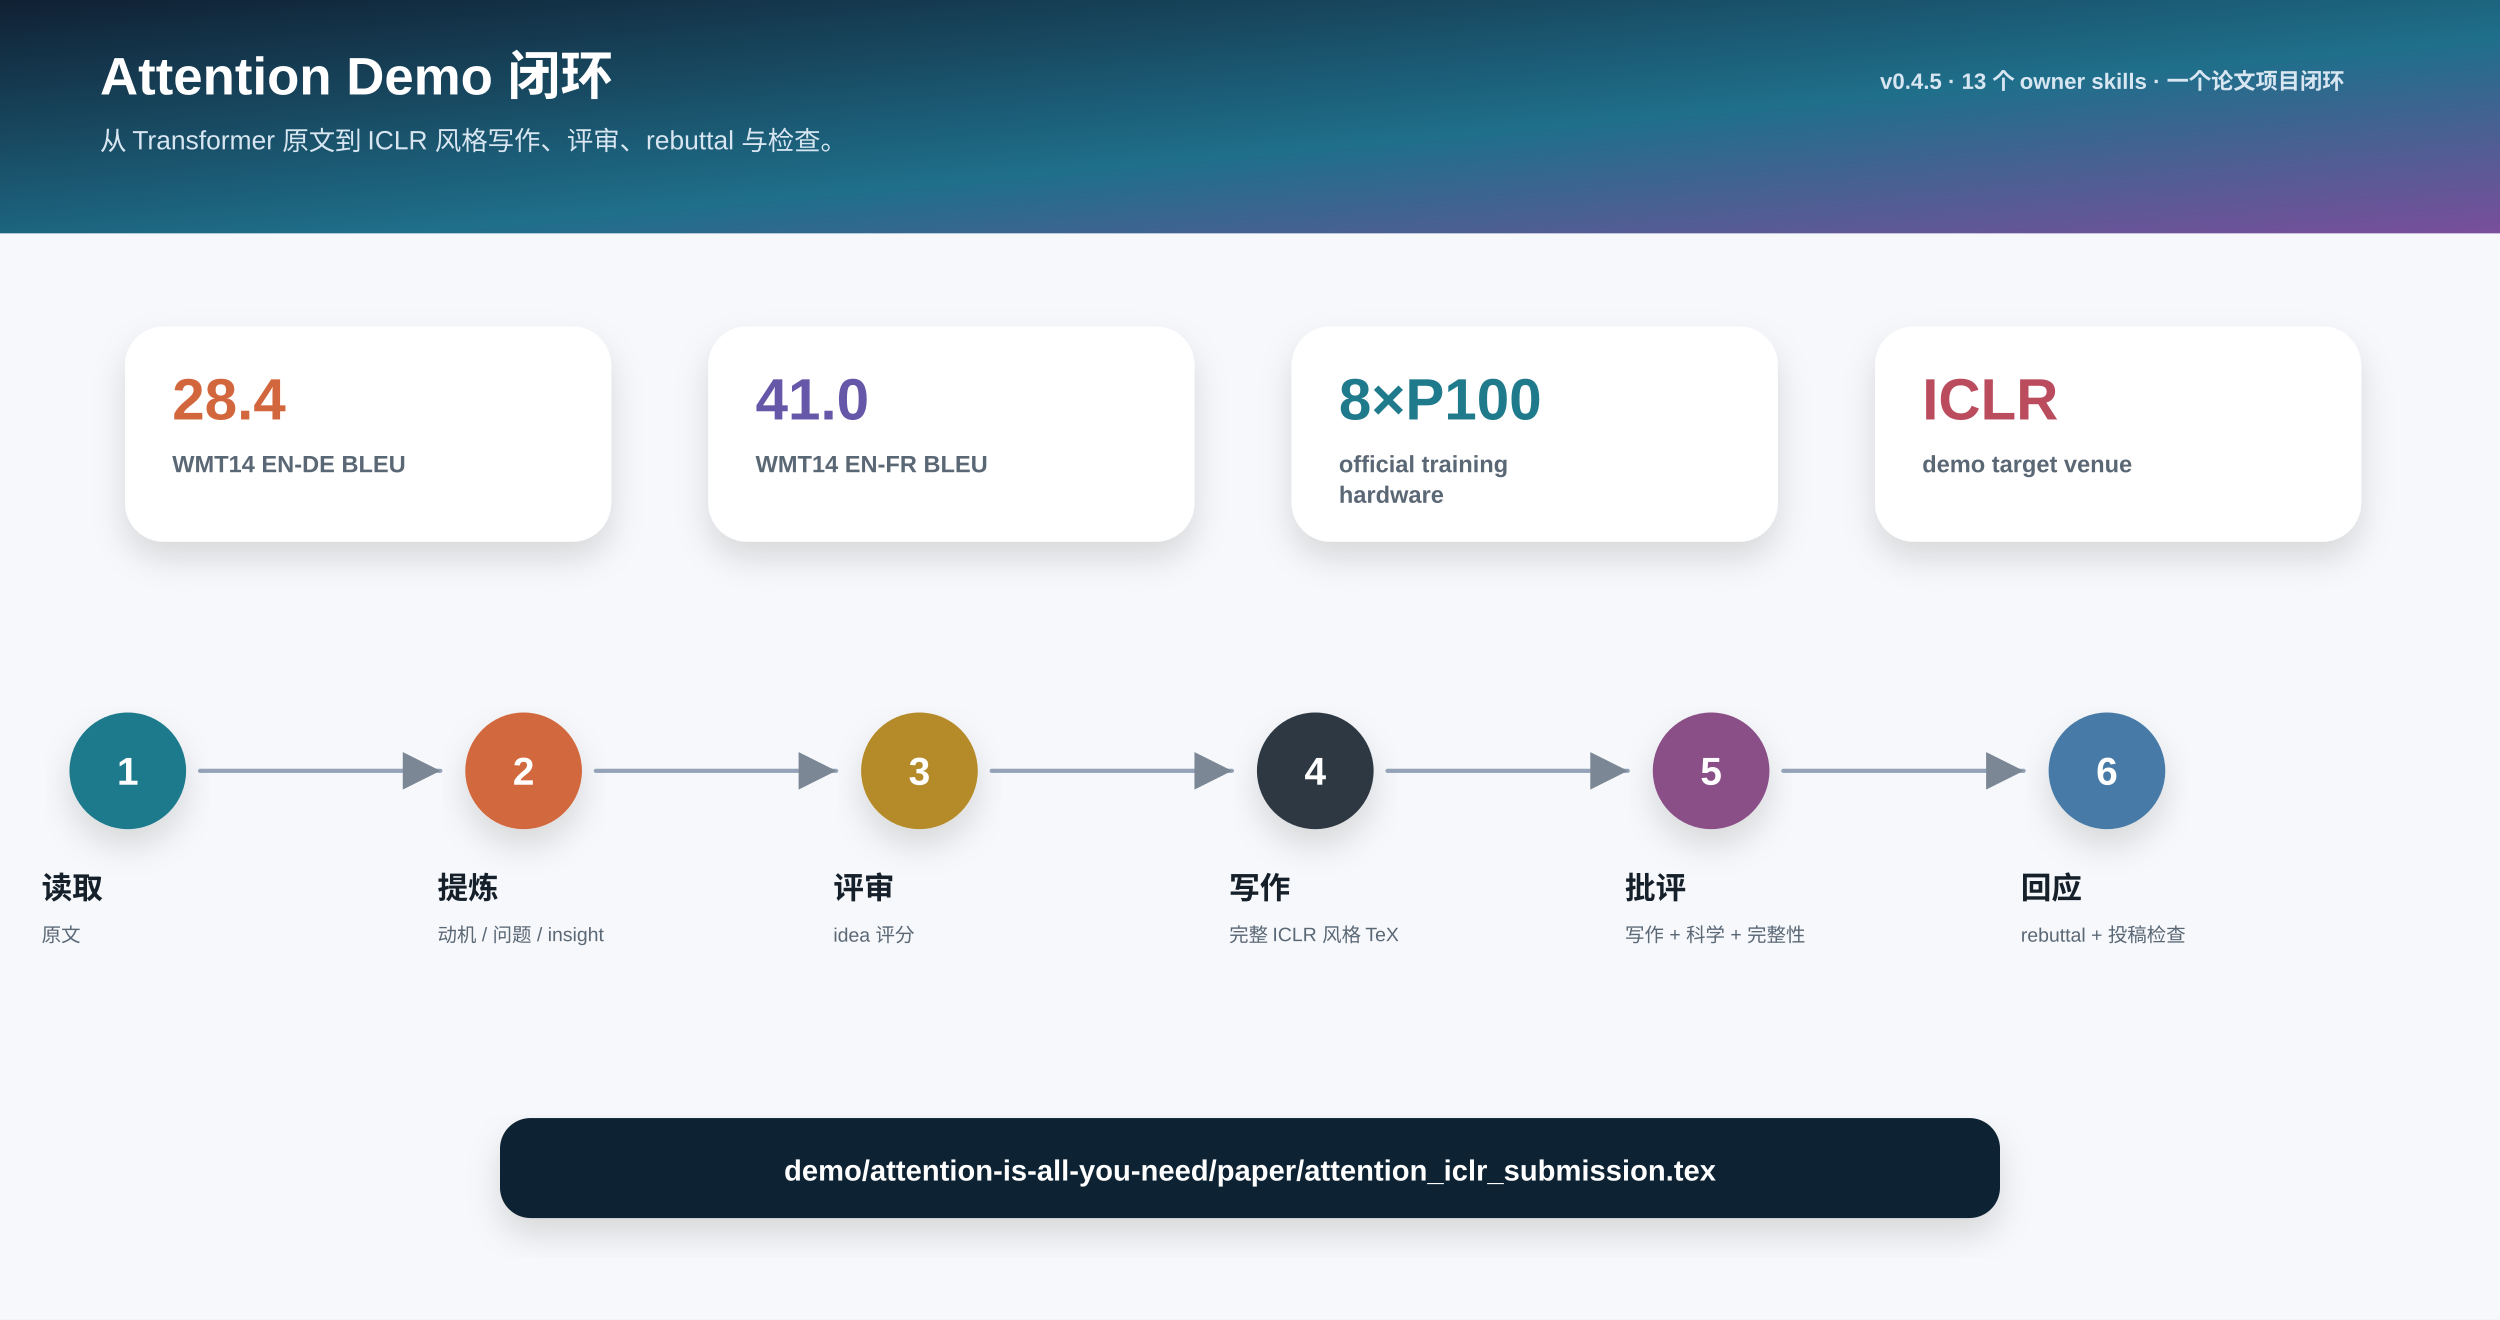
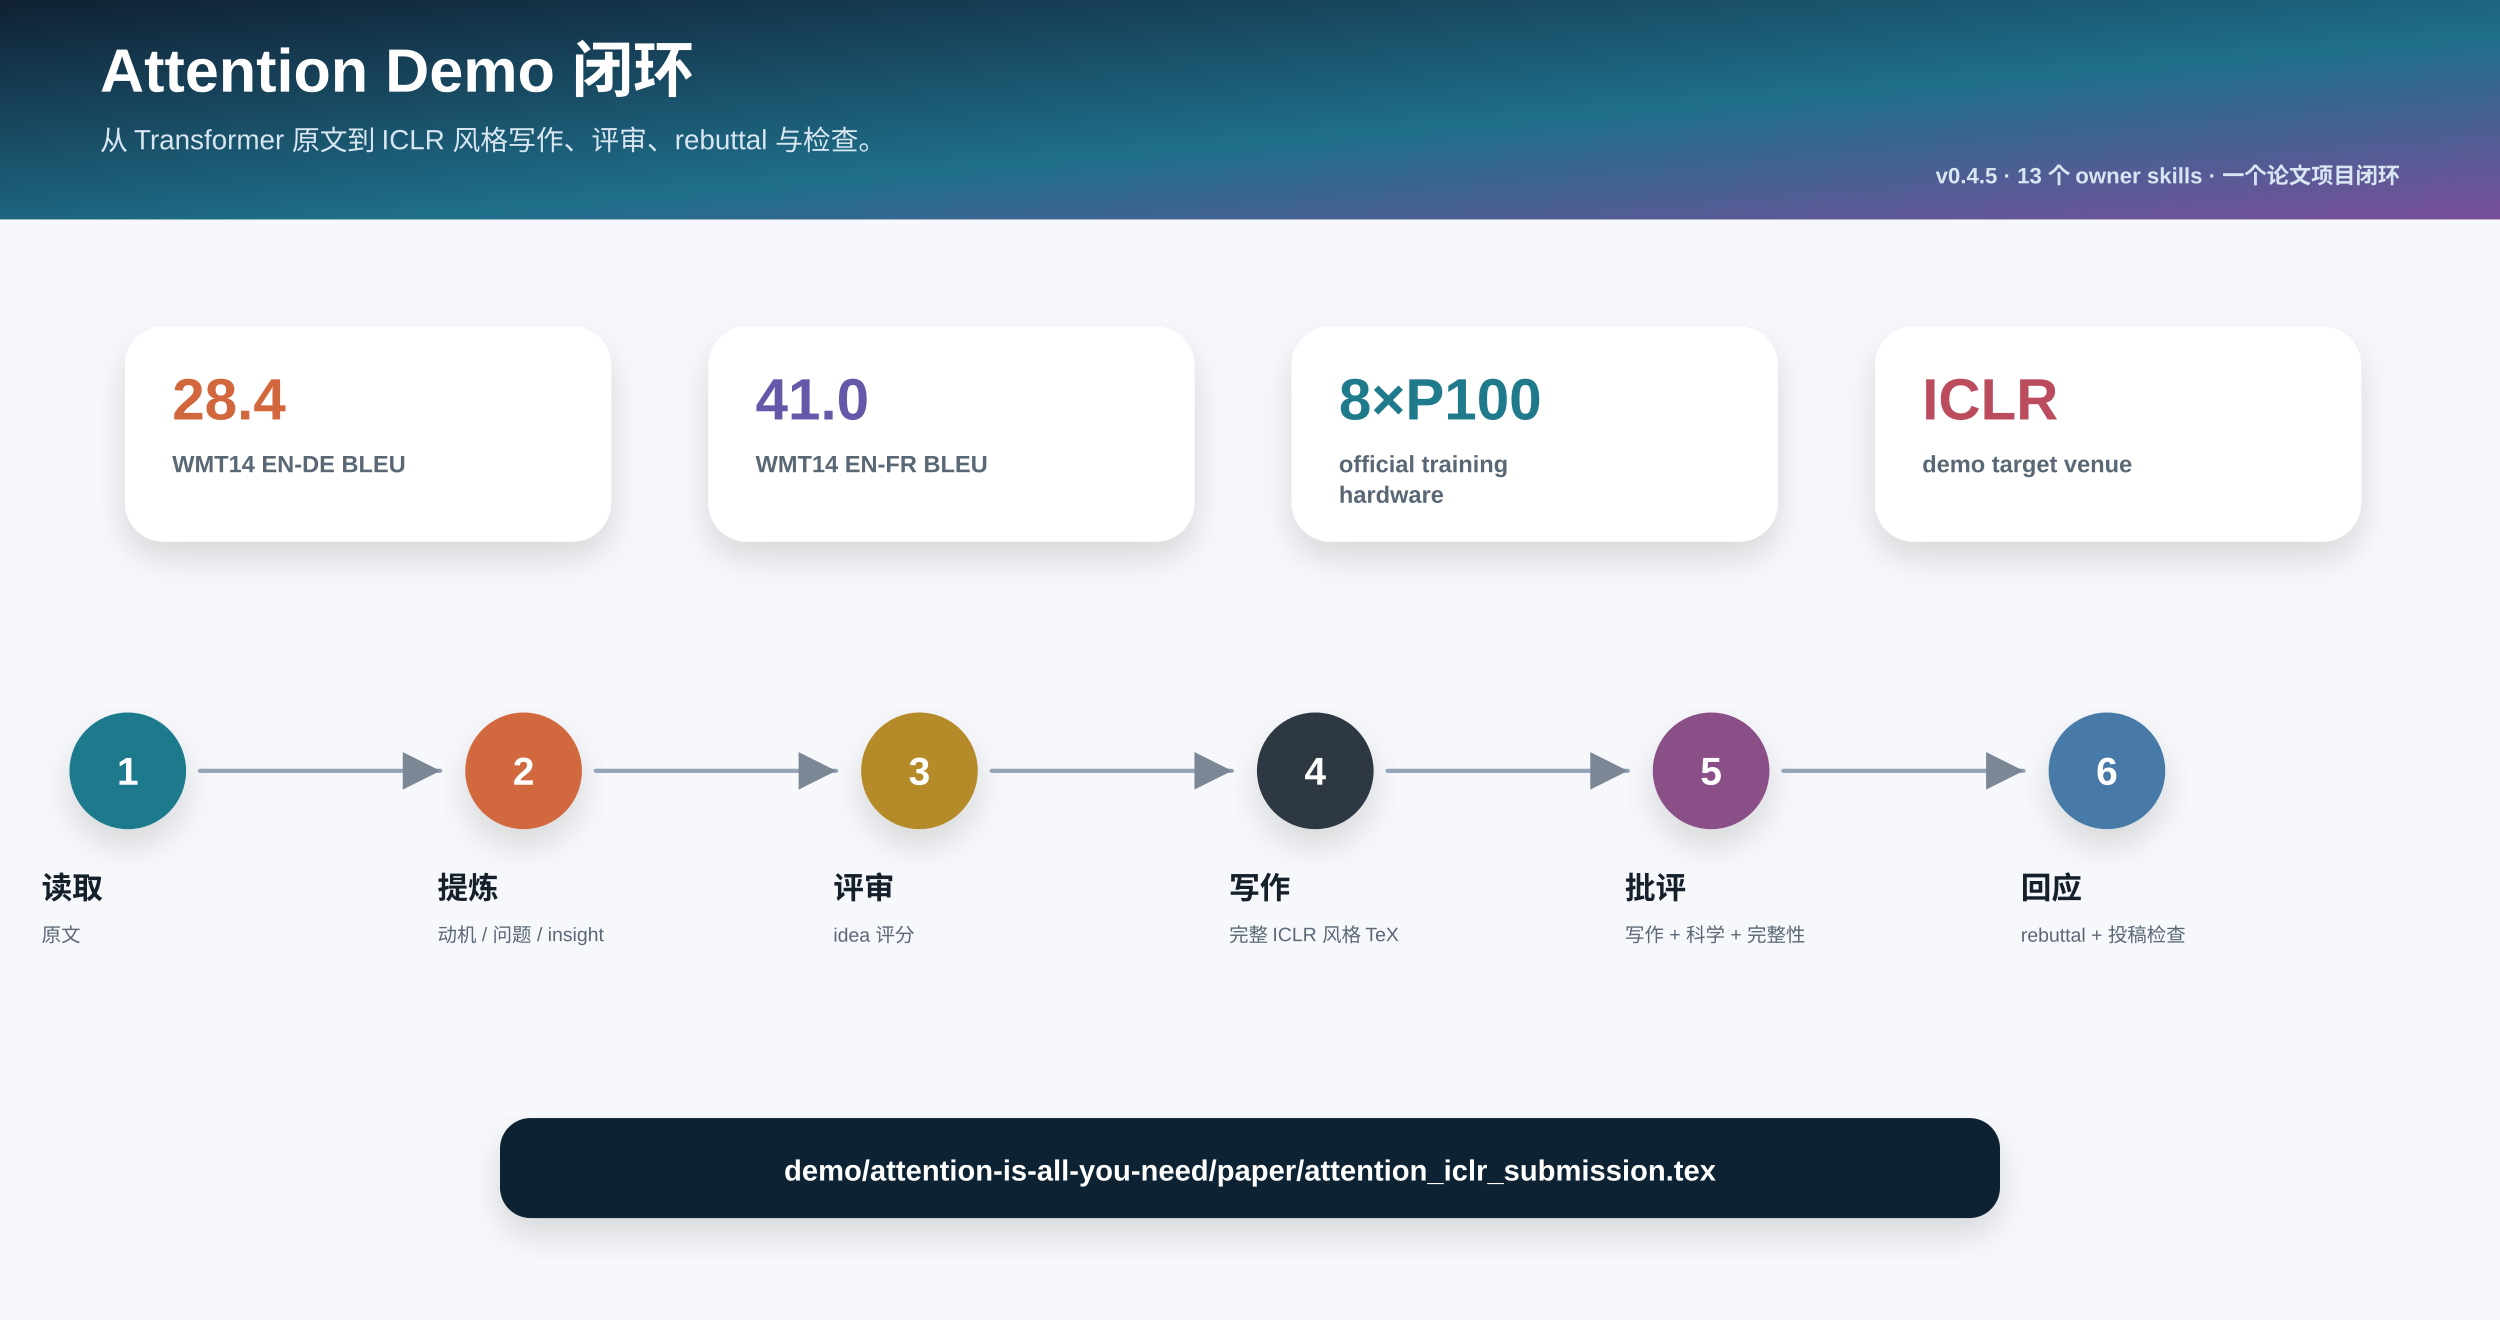
<svg xmlns="http://www.w3.org/2000/svg" width="1800" height="950" viewBox="0 0 1800 950">
  <defs>
    <linearGradient id="header" x1="0" y1="0" x2="1" y2="1">
      <stop offset="0" stop-color="#102033" />
      <stop offset="0.58" stop-color="#1F6F8B" />
      <stop offset="1" stop-color="#7A4E9B" />
    </linearGradient>
    <filter id="shadow" x="-20%" y="-20%" width="140%" height="160%">
      <feDropShadow dx="0" dy="12" stdDeviation="12" flood-color="#0B1826" flood-opacity="0.13" />
    </filter>
    <marker id="arrow" markerWidth="13" markerHeight="13" refX="11" refY="6.5" orient="auto">
      <path d="M2,2 L11,6.5 L2,11 Z" fill="#7B8794" />
    </marker>
  </defs>
  <style>text{font-family:Microsoft YaHei, Segoe UI, Arial, sans-serif;dominant-baseline:auto} .mono{font-family:Consolas,Menlo,monospace}</style>
  <rect x="0" y="0" width="1800" height="950" rx="0" fill="#F6F8FB" stroke="none" stroke-width="2" />
-   <rect x="0" y="0" width="1800" height="168" rx="0" fill="url(#header)" stroke="none" stroke-width="2" />
-   <text x="72" y="68" font-size="38" font-weight="850" fill="#FFFFFF" text-anchor="start">Attention Demo 闭环</text>
-   <text x="72" y="108" font-size="19" font-weight="500" fill="#D8E6F2" text-anchor="start">从 Transformer 原文到 ICLR 风格写作、评审、rebuttal 与检查。</text>
-   <text x="1688" y="64" font-size="16" font-weight="650" fill="#D8E6F2" text-anchor="end">v0.4.5 · 13 个 owner skills · 一个论文项目闭环</text>
+   <rect x="0" y="0" width="1800" height="158" rx="0" fill="url(#header)" stroke="none" stroke-width="2" />
+   <text x="72" y="66" font-size="44" font-weight="850" fill="#FFFFFF" text-anchor="start">Attention Demo 闭环</text>
+   <text x="72" y="108" font-size="20" font-weight="500" fill="#D8E6F2" text-anchor="start">从 Transformer 原文到 ICLR 风格写作、评审、rebuttal 与检查。</text>
+   <text x="1728" y="132" font-size="16" font-weight="650" fill="#D8E6F2" text-anchor="end">v0.4.5 · 13 个 owner skills · 一个论文项目闭环</text>
  <rect x="90" y="235" width="350" height="155" rx="28" fill="#FFFFFF" stroke="none" stroke-width="2" filter="url(#shadow)" />
  <text x="124" y="302" font-size="42" font-weight="860" fill="#D2673D" text-anchor="start">28.4</text>
  <text x="124" y="340" font-size="17" font-weight="560" fill="#5A6775" text-anchor="start">WMT14 EN-DE BLEU</text>
  <rect x="510" y="235" width="350" height="155" rx="28" fill="#FFFFFF" stroke="none" stroke-width="2" filter="url(#shadow)" />
  <text x="544" y="302" font-size="42" font-weight="860" fill="#6657A8" text-anchor="start">41.0</text>
  <text x="544" y="340" font-size="17" font-weight="560" fill="#5A6775" text-anchor="start">WMT14 EN-FR BLEU</text>
  <rect x="930" y="235" width="350" height="155" rx="28" fill="#FFFFFF" stroke="none" stroke-width="2" filter="url(#shadow)" />
  <text x="964" y="302" font-size="42" font-weight="860" fill="#1F7A8C" text-anchor="start">8×P100</text>
  <text x="964" y="340" font-size="17" font-weight="560" fill="#5A6775" text-anchor="start">official training</text>
  <text x="964" y="362" font-size="17" font-weight="560" fill="#5A6775" text-anchor="start">hardware</text>
  <rect x="1350" y="235" width="350" height="155" rx="28" fill="#FFFFFF" stroke="none" stroke-width="2" filter="url(#shadow)" />
  <text x="1384" y="302" font-size="42" font-weight="860" fill="#BA4C5E" text-anchor="start">ICLR</text>
  <text x="1384" y="340" font-size="17" font-weight="560" fill="#5A6775" text-anchor="start">demo target venue</text>
  <circle cx="92" cy="555" r="42" fill="#1F7A8C" filter="url(#shadow)" />
  <text x="92" y="565" font-size="28" font-weight="850" fill="#FFFFFF" text-anchor="middle">1</text>
  <text x="30" y="647" font-size="22" font-weight="820" fill="#15202B" text-anchor="start">读取</text>
  <text x="30" y="678" font-size="14" font-weight="520" fill="#5A6775" text-anchor="start">原文</text>
  <line x1="144" y1="555" x2="317" y2="555" stroke="#94A3B8" stroke-width="3" stroke-linecap="round" marker-end="url(#arrow)" />
  <circle cx="377" cy="555" r="42" fill="#D2673D" filter="url(#shadow)" />
  <text x="377" y="565" font-size="28" font-weight="850" fill="#FFFFFF" text-anchor="middle">2</text>
  <text x="315" y="647" font-size="22" font-weight="820" fill="#15202B" text-anchor="start">提炼</text>
  <text x="315" y="678" font-size="14" font-weight="520" fill="#5A6775" text-anchor="start">动机 / 问题 / insight</text>
  <line x1="429" y1="555" x2="602" y2="555" stroke="#94A3B8" stroke-width="3" stroke-linecap="round" marker-end="url(#arrow)" />
  <circle cx="662" cy="555" r="42" fill="#B58B2A" filter="url(#shadow)" />
  <text x="662" y="565" font-size="28" font-weight="850" fill="#FFFFFF" text-anchor="middle">3</text>
  <text x="600" y="647" font-size="22" font-weight="820" fill="#15202B" text-anchor="start">评审</text>
  <text x="600" y="678" font-size="14" font-weight="520" fill="#5A6775" text-anchor="start">idea 评分</text>
  <line x1="714" y1="555" x2="887" y2="555" stroke="#94A3B8" stroke-width="3" stroke-linecap="round" marker-end="url(#arrow)" />
  <circle cx="947" cy="555" r="42" fill="#2D3742" filter="url(#shadow)" />
  <text x="947" y="565" font-size="28" font-weight="850" fill="#FFFFFF" text-anchor="middle">4</text>
  <text x="885" y="647" font-size="22" font-weight="820" fill="#15202B" text-anchor="start">写作</text>
  <text x="885" y="678" font-size="14" font-weight="520" fill="#5A6775" text-anchor="start">完整 ICLR 风格 TeX</text>
  <line x1="999" y1="555" x2="1172" y2="555" stroke="#94A3B8" stroke-width="3" stroke-linecap="round" marker-end="url(#arrow)" />
  <circle cx="1232" cy="555" r="42" fill="#8A4F86" filter="url(#shadow)" />
  <text x="1232" y="565" font-size="28" font-weight="850" fill="#FFFFFF" text-anchor="middle">5</text>
  <text x="1170" y="647" font-size="22" font-weight="820" fill="#15202B" text-anchor="start">批评</text>
  <text x="1170" y="678" font-size="14" font-weight="520" fill="#5A6775" text-anchor="start">写作 + 科学 + 完整性</text>
  <line x1="1284" y1="555" x2="1457" y2="555" stroke="#94A3B8" stroke-width="3" stroke-linecap="round" marker-end="url(#arrow)" />
  <circle cx="1517" cy="555" r="42" fill="#477AA6" filter="url(#shadow)" />
  <text x="1517" y="565" font-size="28" font-weight="850" fill="#FFFFFF" text-anchor="middle">6</text>
  <text x="1455" y="647" font-size="22" font-weight="820" fill="#15202B" text-anchor="start">回应</text>
  <text x="1455" y="678" font-size="14" font-weight="520" fill="#5A6775" text-anchor="start">rebuttal + 投稿检查</text>
  <rect x="360" y="805" width="1080" height="72" rx="22" fill="#102033" stroke="none" stroke-width="2" filter="url(#shadow)" />
  <text x="900" y="850" font-size="21" font-weight="780" fill="#FFFFFF" text-anchor="middle">demo/attention-is-all-you-need/paper/attention_iclr_submission.tex</text>
</svg>
